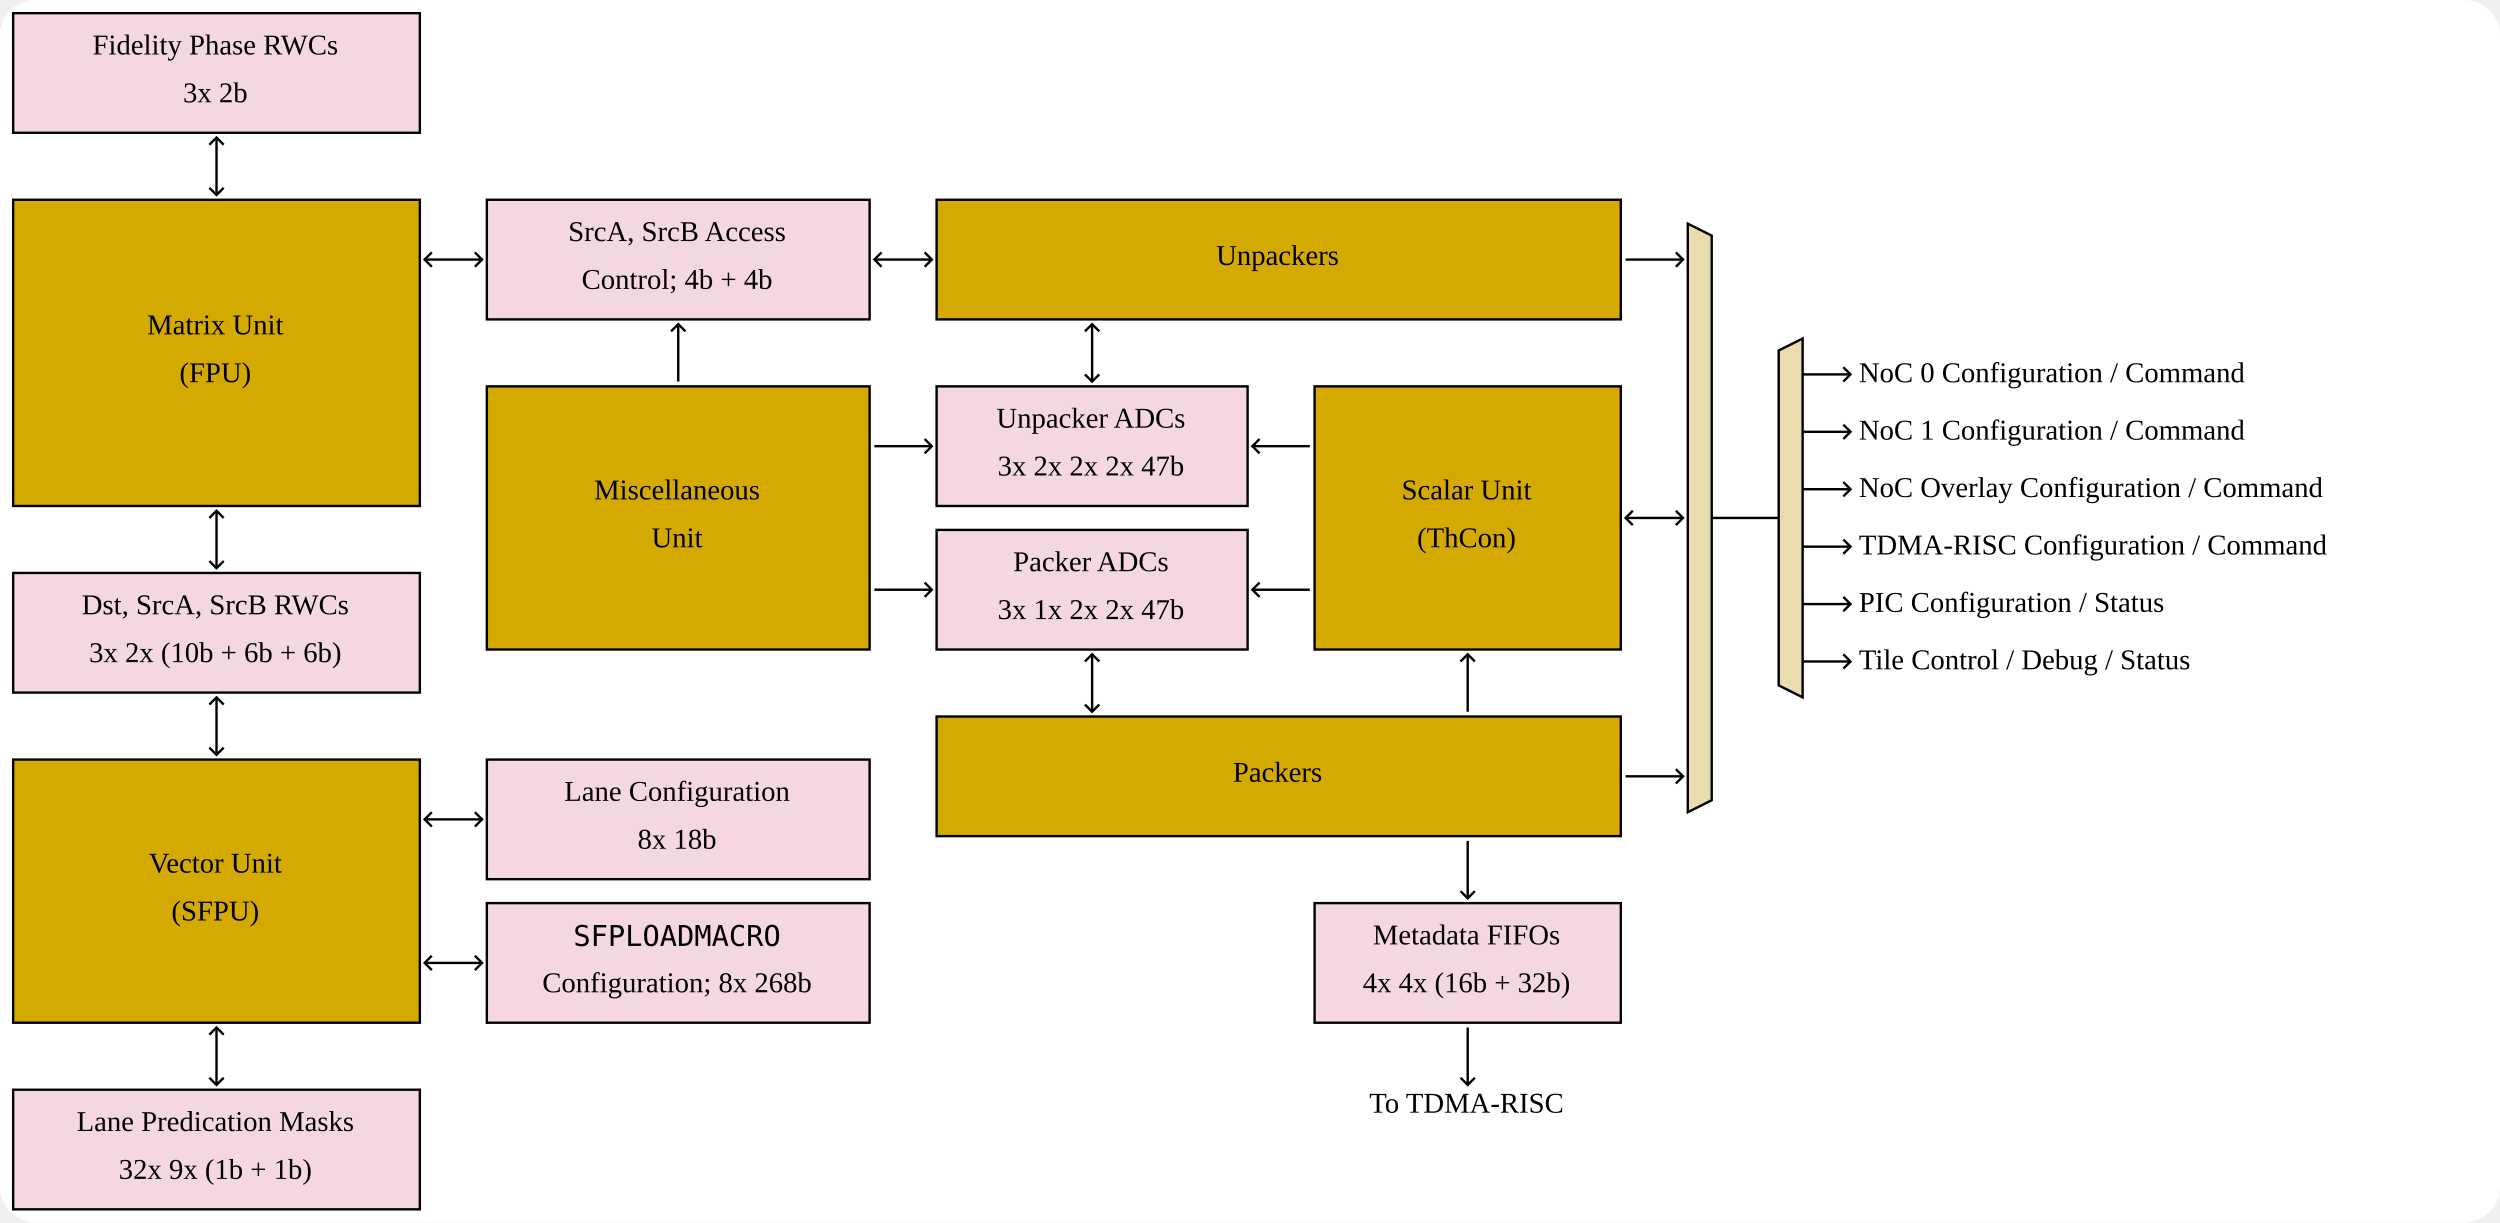
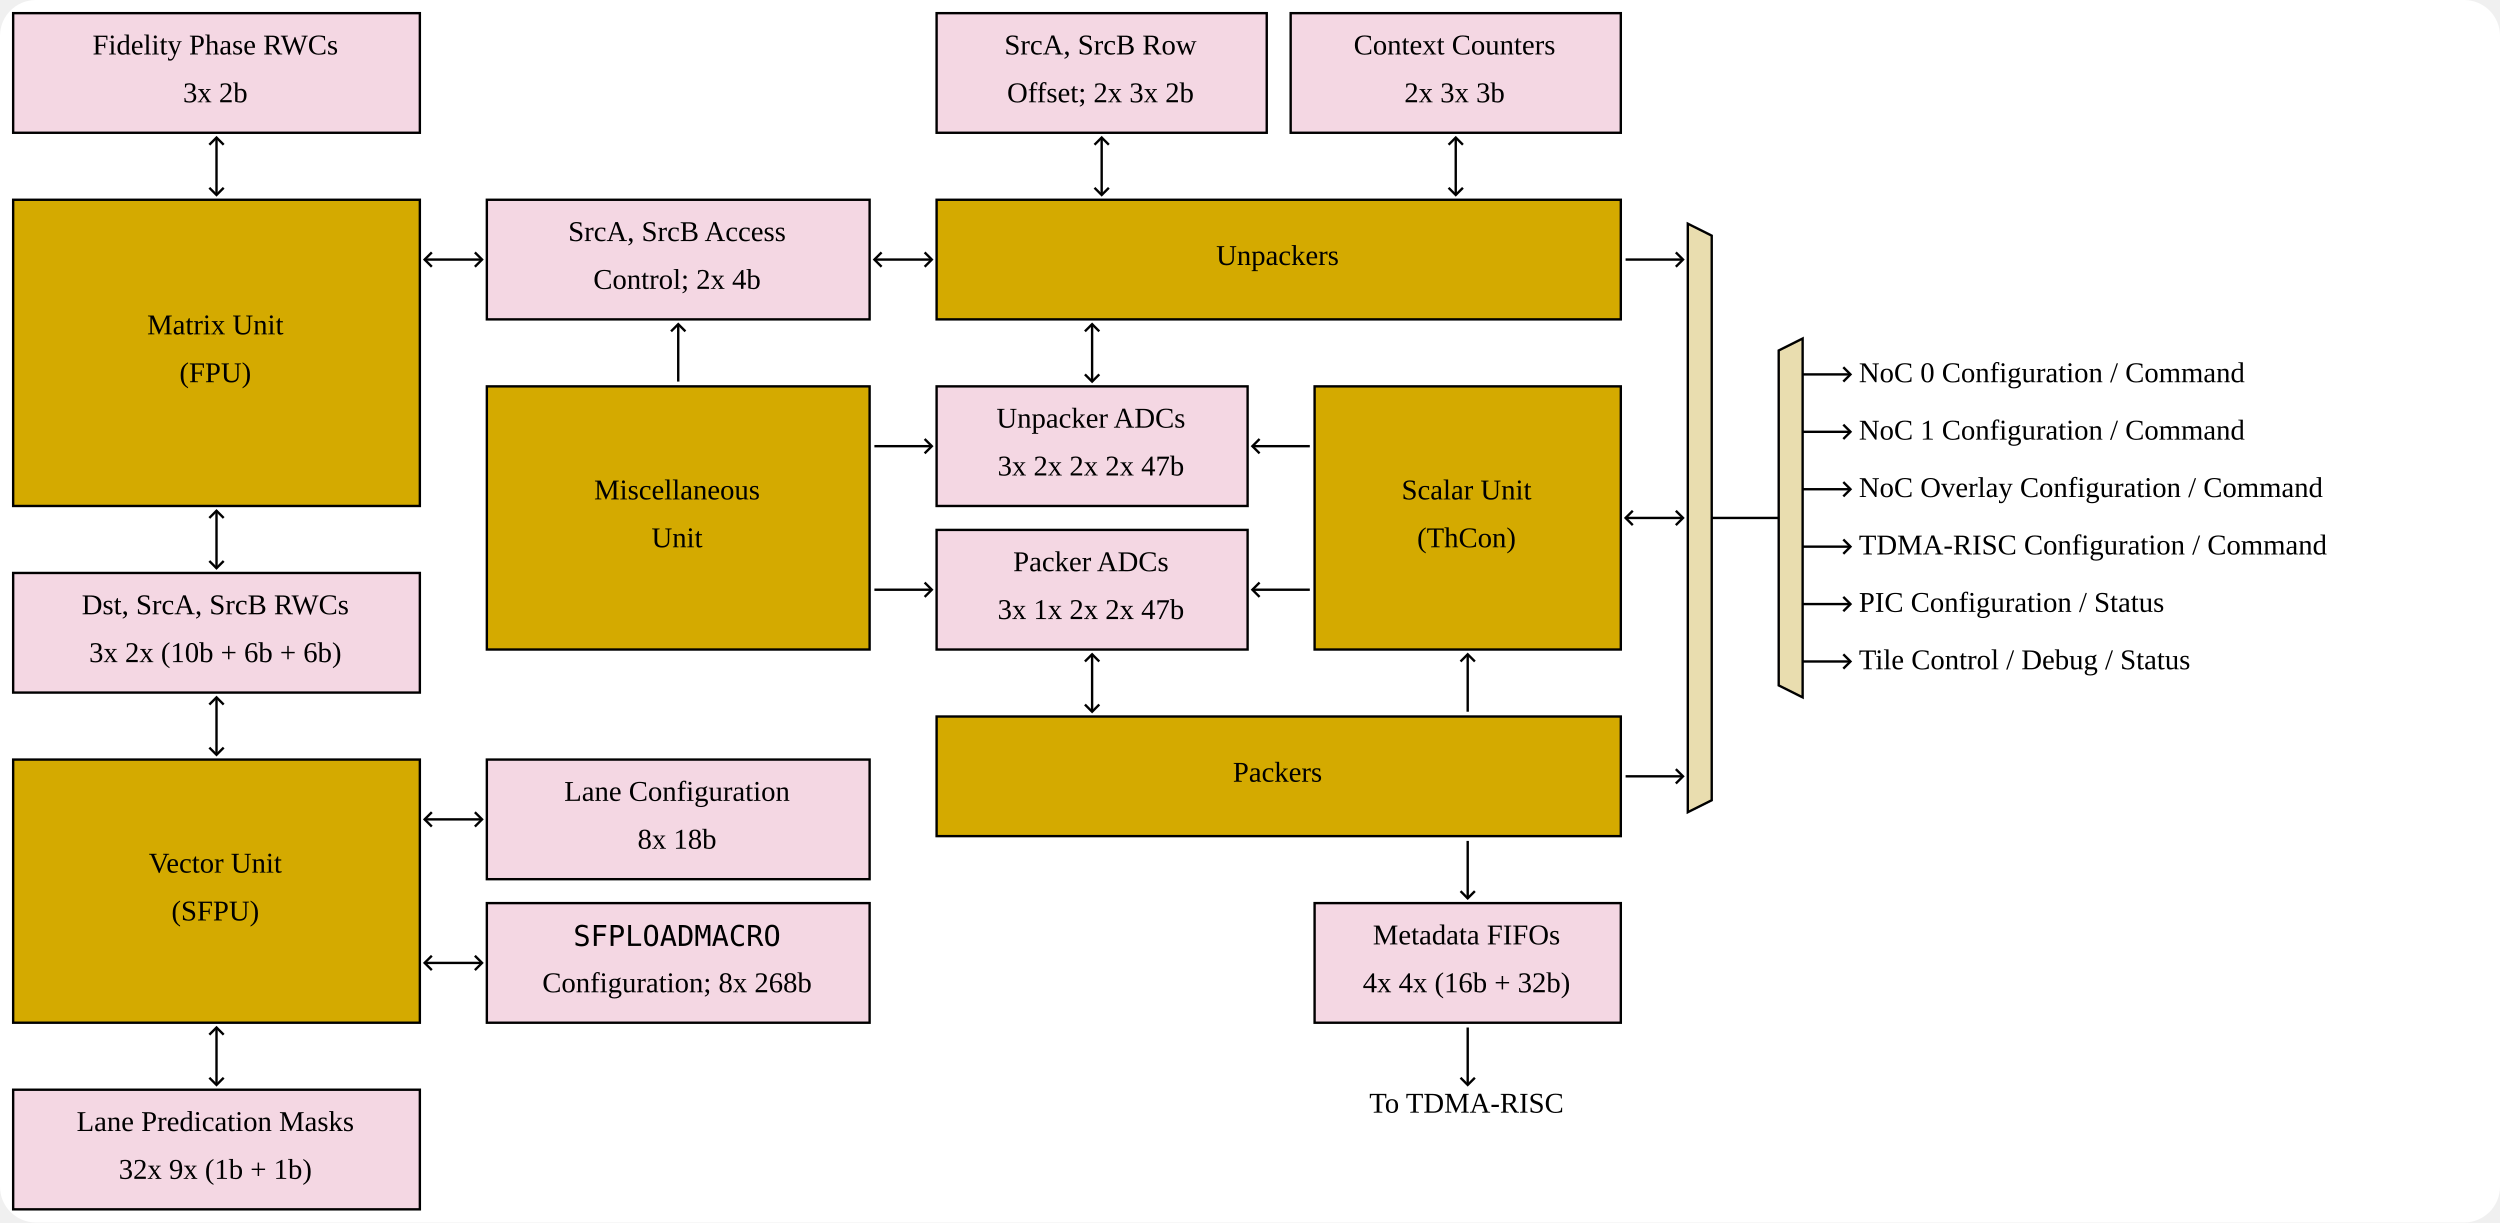
<svg xmlns="http://www.w3.org/2000/svg" version="1.1" width="1045" height="511">
  <rect width="1045" height="511" rx="15" stroke="transparent" fill="white" />
  <rect x="5.5" y="5.5" width="170" height="50" stroke="black" fill="#f4d7e3" stroke-width="1" />
  <text x="90" y="20" text-anchor="middle" dominant-baseline="middle">Fidelity Phase RWCs</text>
  <text x="90" y="40" text-anchor="middle" dominant-baseline="middle">3x 2b</text>
  <rect x="5.5" y="83.5" width="170" height="128" stroke="black" fill="#d4aa00" stroke-width="1" />
  <text x="90" y="137" text-anchor="middle" dominant-baseline="middle">Matrix Unit</text>
  <text x="90" y="157" text-anchor="middle" dominant-baseline="middle">(FPU)</text>
  <rect x="5.5" y="239.5" width="170" height="50" stroke="black" fill="#f4d7e3" stroke-width="1" />
  <text x="90" y="254" text-anchor="middle" dominant-baseline="middle">Dst, SrcA, SrcB RWCs</text>
  <text x="90" y="274" text-anchor="middle" dominant-baseline="middle">3x 2x (10b + 6b + 6b)</text>
  <rect x="5.5" y="317.5" width="170" height="110" stroke="black" fill="#d4aa00" stroke-width="1" />
  <text x="90" y="362" text-anchor="middle" dominant-baseline="middle">Vector Unit</text>
  <text x="90" y="382" text-anchor="middle" dominant-baseline="middle">(SFPU)</text>
  <rect x="5.5" y="455.5" width="170" height="50" stroke="black" fill="#f4d7e3" stroke-width="1" />
  <text x="90" y="470" text-anchor="middle" dominant-baseline="middle">Lane Predication Masks</text>
  <text x="90" y="490" text-anchor="middle" dominant-baseline="middle">32x 9x (1b + 1b)</text>
  <path d="M 90.5 57.5 L 90.5 81.5" stroke="black" fill="transparent" stroke-width="1" />
  <path d="M 87.5 78.5 L 90.5 81.5 L 93.5 78.5" stroke="black" fill="transparent" stroke-width="1" />
  <path d="M 93.5 60.5 L 90.5 57.5 L 87.5 60.5" stroke="black" fill="transparent" stroke-width="1" />
  <path d="M 90.5 213.5 L 90.5 237.5" stroke="black" fill="transparent" stroke-width="1" />
  <path d="M 87.5 234.5 L 90.5 237.5 L 93.5 234.5" stroke="black" fill="transparent" stroke-width="1" />
  <path d="M 93.5 216.5 L 90.5 213.5 L 87.5 216.5" stroke="black" fill="transparent" stroke-width="1" />
  <path d="M 90.5 291.5 L 90.5 315.5" stroke="black" fill="transparent" stroke-width="1" />
  <path d="M 87.5 312.5 L 90.5 315.5 L 93.5 312.5" stroke="black" fill="transparent" stroke-width="1" />
  <path d="M 93.5 294.5 L 90.5 291.5 L 87.5 294.5" stroke="black" fill="transparent" stroke-width="1" />
  <path d="M 90.5 429.5 L 90.5 453.5" stroke="black" fill="transparent" stroke-width="1" />
  <path d="M 87.5 450.5 L 90.5 453.5 L 93.5 450.5" stroke="black" fill="transparent" stroke-width="1" />
  <path d="M 93.5 432.5 L 90.5 429.5 L 87.5 432.5" stroke="black" fill="transparent" stroke-width="1" />
  <rect x="203.5" y="83.5" width="160" height="50" stroke="black" fill="#f4d7e3" stroke-width="1" />
  <text x="283" y="98" text-anchor="middle" dominant-baseline="middle">SrcA, SrcB Access</text>
-   <text x="283" y="118" text-anchor="middle" dominant-baseline="middle">Control; 4b + 4b</text>
+   <text x="283" y="118" text-anchor="middle" dominant-baseline="middle">Control; 2x 4b</text>
  <rect x="391.5" y="161.5" width="130" height="50" stroke="black" fill="#f4d7e3" stroke-width="1" />
  <text x="456" y="176" text-anchor="middle" dominant-baseline="middle">Unpacker ADCs</text>
  <text x="456" y="196" text-anchor="middle" dominant-baseline="middle">3x 2x 2x 2x 47b</text>
  <rect x="391.5" y="221.5" width="130" height="50" stroke="black" fill="#f4d7e3" stroke-width="1" />
  <text x="456" y="236" text-anchor="middle" dominant-baseline="middle">Packer ADCs</text>
  <text x="456" y="256" text-anchor="middle" dominant-baseline="middle">3x 1x 2x 2x 47b</text>
  <rect x="203.5" y="161.5" width="160" height="110" stroke="black" fill="#d4aa00" stroke-width="1" />
  <text x="283" y="206" text-anchor="middle" dominant-baseline="middle">Miscellaneous</text>
  <text x="283" y="226" text-anchor="middle" dominant-baseline="middle">Unit</text>
  <rect x="549.5" y="161.5" width="128" height="110" stroke="black" fill="#d4aa00" stroke-width="1" />
  <text x="613" y="206" text-anchor="middle" dominant-baseline="middle">Scalar Unit</text>
  <text x="613" y="226" text-anchor="middle" dominant-baseline="middle">(ThCon)</text>
  <rect x="391.5" y="83.5" width="286" height="50" stroke="black" fill="#d4aa00" stroke-width="1" />
  <text x="534" y="108" text-anchor="middle" dominant-baseline="middle">Unpackers</text>
  <rect x="391.5" y="299.5" width="286" height="50" stroke="black" fill="#d4aa00" stroke-width="1" />
  <text x="534" y="324" text-anchor="middle" dominant-baseline="middle">Packers</text>
  <rect x="549.5" y="377.5" width="128" height="50" stroke="black" fill="#f4d7e3" stroke-width="1" />
  <text x="613" y="392" text-anchor="middle" dominant-baseline="middle">Metadata FIFOs</text>
  <text x="613" y="412" text-anchor="middle" dominant-baseline="middle">4x 4x (16b + 32b)</text>
+   <rect x="391.5" y="5.5" width="138" height="50" stroke="black" fill="#f4d7e3" stroke-width="1" />
+   <text x="460" y="20" text-anchor="middle" dominant-baseline="middle">SrcA, SrcB Row</text>
+   <text x="460" y="40" text-anchor="middle" dominant-baseline="middle">Offset; 2x 3x 2b</text>
+   <rect x="539.5" y="5.5" width="138" height="50" stroke="black" fill="#f4d7e3" stroke-width="1" />
+   <text x="608" y="20" text-anchor="middle" dominant-baseline="middle">Context Counters</text>
+   <text x="608" y="40" text-anchor="middle" dominant-baseline="middle">2x 3x 3b</text>
+   <path d="M 460.5 57.5 L 460.5 81.5" stroke="black" fill="transparent" stroke-width="1" />
+   <path d="M 457.5 78.5 L 460.5 81.5 L 463.5 78.5" stroke="black" fill="transparent" stroke-width="1" />
+   <path d="M 463.5 60.5 L 460.5 57.5 L 457.5 60.5" stroke="black" fill="transparent" stroke-width="1" />
+   <path d="M 608.5 57.5 L 608.5 81.5" stroke="black" fill="transparent" stroke-width="1" />
+   <path d="M 605.5 78.5 L 608.5 81.5 L 611.5 78.5" stroke="black" fill="transparent" stroke-width="1" />
+   <path d="M 611.5 60.5 L 608.5 57.5 L 605.5 60.5" stroke="black" fill="transparent" stroke-width="1" />
  <path d="M 177.5 108.5 L 201.5 108.5" stroke="black" fill="transparent" stroke-width="1" />
  <path d="M 198.5 111.5 L 201.5 108.5 L 198.5 105.5" stroke="black" fill="transparent" stroke-width="1" />
  <path d="M 180.5 105.5 L 177.5 108.5 L 180.5 111.5" stroke="black" fill="transparent" stroke-width="1" />
  <path d="M 365.5 108.5 L 389.5 108.5" stroke="black" fill="transparent" stroke-width="1" />
  <path d="M 386.5 111.5 L 389.5 108.5 L 386.5 105.5" stroke="black" fill="transparent" stroke-width="1" />
  <path d="M 368.5 105.5 L 365.5 108.5 L 368.5 111.5" stroke="black" fill="transparent" stroke-width="1" />
  <path d="M 283.5 159.5 L 283.5 135.5" stroke="black" fill="transparent" stroke-width="1" />
  <path d="M 286.5 138.5 L 283.5 135.5 L 280.5 138.5" stroke="black" fill="transparent" stroke-width="1" />
  <path d="M 365.5 186.5 L 389.5 186.5" stroke="black" fill="transparent" stroke-width="1" />
  <path d="M 386.5 189.5 L 389.5 186.5 L 386.5 183.5" stroke="black" fill="transparent" stroke-width="1" />
  <path d="M 365.5 246.5 L 389.5 246.5" stroke="black" fill="transparent" stroke-width="1" />
  <path d="M 386.5 249.5 L 389.5 246.5 L 386.5 243.5" stroke="black" fill="transparent" stroke-width="1" />
  <path d="M 456.5 135.5 L 456.5 159.5" stroke="black" fill="transparent" stroke-width="1" />
  <path d="M 453.5 156.5 L 456.5 159.5 L 459.5 156.5" stroke="black" fill="transparent" stroke-width="1" />
  <path d="M 459.5 138.5 L 456.5 135.5 L 453.5 138.5" stroke="black" fill="transparent" stroke-width="1" />
  <path d="M 456.5 273.5 L 456.5 297.5" stroke="black" fill="transparent" stroke-width="1" />
  <path d="M 453.5 294.5 L 456.5 297.5 L 459.5 294.5" stroke="black" fill="transparent" stroke-width="1" />
  <path d="M 459.5 276.5 L 456.5 273.5 L 453.5 276.5" stroke="black" fill="transparent" stroke-width="1" />
  <path d="M 547.5 186.5 L 523.5 186.5" stroke="black" fill="transparent" stroke-width="1" />
  <path d="M 526.5 183.5 L 523.5 186.5 L 526.5 189.5" stroke="black" fill="transparent" stroke-width="1" />
  <path d="M 547.5 246.5 L 523.5 246.5" stroke="black" fill="transparent" stroke-width="1" />
  <path d="M 526.5 243.5 L 523.5 246.5 L 526.5 249.5" stroke="black" fill="transparent" stroke-width="1" />
  <path d="M 613.5 297.5 L 613.5 273.5" stroke="black" fill="transparent" stroke-width="1" />
  <path d="M 616.5 276.5 L 613.5 273.5 L 610.5 276.5" stroke="black" fill="transparent" stroke-width="1" />
  <path d="M 613.5 351.5 L 613.5 375.5" stroke="black" fill="transparent" stroke-width="1" />
  <path d="M 610.5 372.5 L 613.5 375.5 L 616.5 372.5" stroke="black" fill="transparent" stroke-width="1" />
  <path d="M 613.5 429.5 L 613.5 453.5" stroke="black" fill="transparent" stroke-width="1" />
  <path d="M 610.5 450.5 L 613.5 453.5 L 616.5 450.5" stroke="black" fill="transparent" stroke-width="1" />
  <text x="613" y="457" text-anchor="middle" dominant-baseline="hanging">To TDMA-RISC</text>
  <rect x="203.5" y="317.5" width="160" height="50" stroke="black" fill="#f4d7e3" stroke-width="1" />
  <text x="283" y="332" text-anchor="middle" dominant-baseline="middle">Lane Configuration</text>
  <text x="283" y="352" text-anchor="middle" dominant-baseline="middle">8x 18b</text>
  <rect x="203.5" y="377.5" width="160" height="50" stroke="black" fill="#f4d7e3" stroke-width="1" />
  <text x="283" y="392" text-anchor="middle" dominant-baseline="middle">
    <tspan font-family="monospace">SFPLOADMACRO</tspan>
  </text>
  <text x="283" y="412" text-anchor="middle" dominant-baseline="middle">Configuration; 8x 268b</text>
  <path d="M 177.5 342.5 L 201.5 342.5" stroke="black" fill="transparent" stroke-width="1" />
  <path d="M 198.5 345.5 L 201.5 342.5 L 198.5 339.5" stroke="black" fill="transparent" stroke-width="1" />
  <path d="M 180.5 339.5 L 177.5 342.5 L 180.5 345.5" stroke="black" fill="transparent" stroke-width="1" />
  <path d="M 177.5 402.5 L 201.5 402.5" stroke="black" fill="transparent" stroke-width="1" />
  <path d="M 198.5 405.5 L 201.5 402.5 L 198.5 399.5" stroke="black" fill="transparent" stroke-width="1" />
  <path d="M 180.5 399.5 L 177.5 402.5 L 180.5 405.5" stroke="black" fill="transparent" stroke-width="1" />
  <path d="M 705.5 93.5 L 715.5 98.5 L 715.5 334.5 L 705.5 339.5 Z" stroke="black" fill="#e9ddaf" stroke-width="1" />
  <path d="M 679.5 108.5 L 703.5 108.5" stroke="black" fill="transparent" stroke-width="1" />
  <path d="M 700.5 111.5 L 703.5 108.5 L 700.5 105.5" stroke="black" fill="transparent" stroke-width="1" />
  <path d="M 679.5 216.5 L 703.5 216.5" stroke="black" fill="transparent" stroke-width="1" />
  <path d="M 700.5 219.5 L 703.5 216.5 L 700.5 213.5" stroke="black" fill="transparent" stroke-width="1" />
  <path d="M 682.5 213.5 L 679.5 216.5 L 682.5 219.5" stroke="black" fill="transparent" stroke-width="1" />
  <path d="M 679.5 324.5 L 703.5 324.5" stroke="black" fill="transparent" stroke-width="1" />
  <path d="M 700.5 327.5 L 703.5 324.5 L 700.5 321.5" stroke="black" fill="transparent" stroke-width="1" />
  <path d="M 743.5 146.5 L 753.5 141.5 L 753.5 291.5 L 743.5 286.5 Z" stroke="black" fill="#e9ddaf" stroke-width="1" />
  <path d="M 715.5 216.5 L 743.5 216.5" stroke="black" fill="transparent" stroke-width="1" />
  <path d="M 753.5 156.5 L 773.5 156.5" stroke="black" fill="transparent" stroke-width="1" />
  <path d="M 770.5 159.5 L 773.5 156.5 L 770.5 153.5" stroke="black" fill="transparent" stroke-width="1" />
  <text x="777" y="157" text-anchor="start" dominant-baseline="middle">NoC 0 Configuration / Command</text>
  <path d="M 753.5 180.5 L 773.5 180.5" stroke="black" fill="transparent" stroke-width="1" />
  <path d="M 770.5 183.5 L 773.5 180.5 L 770.5 177.5" stroke="black" fill="transparent" stroke-width="1" />
  <text x="777" y="181" text-anchor="start" dominant-baseline="middle">NoC 1 Configuration / Command</text>
  <path d="M 753.5 204.5 L 773.5 204.5" stroke="black" fill="transparent" stroke-width="1" />
  <path d="M 770.5 207.5 L 773.5 204.5 L 770.5 201.5" stroke="black" fill="transparent" stroke-width="1" />
  <text x="777" y="205" text-anchor="start" dominant-baseline="middle">NoC Overlay Configuration / Command</text>
  <path d="M 753.5 228.5 L 773.5 228.5" stroke="black" fill="transparent" stroke-width="1" />
  <path d="M 770.5 231.5 L 773.5 228.5 L 770.5 225.5" stroke="black" fill="transparent" stroke-width="1" />
  <text x="777" y="229" text-anchor="start" dominant-baseline="middle">TDMA-RISC Configuration / Command</text>
  <path d="M 753.5 252.5 L 773.5 252.5" stroke="black" fill="transparent" stroke-width="1" />
  <path d="M 770.5 255.5 L 773.5 252.5 L 770.5 249.5" stroke="black" fill="transparent" stroke-width="1" />
  <text x="777" y="253" text-anchor="start" dominant-baseline="middle">PIC Configuration / Status</text>
  <path d="M 753.5 276.5 L 773.5 276.5" stroke="black" fill="transparent" stroke-width="1" />
  <path d="M 770.5 279.5 L 773.5 276.5 L 770.5 273.5" stroke="black" fill="transparent" stroke-width="1" />
  <text x="777" y="277" text-anchor="start" dominant-baseline="middle">Tile Control / Debug / Status</text>
</svg>
